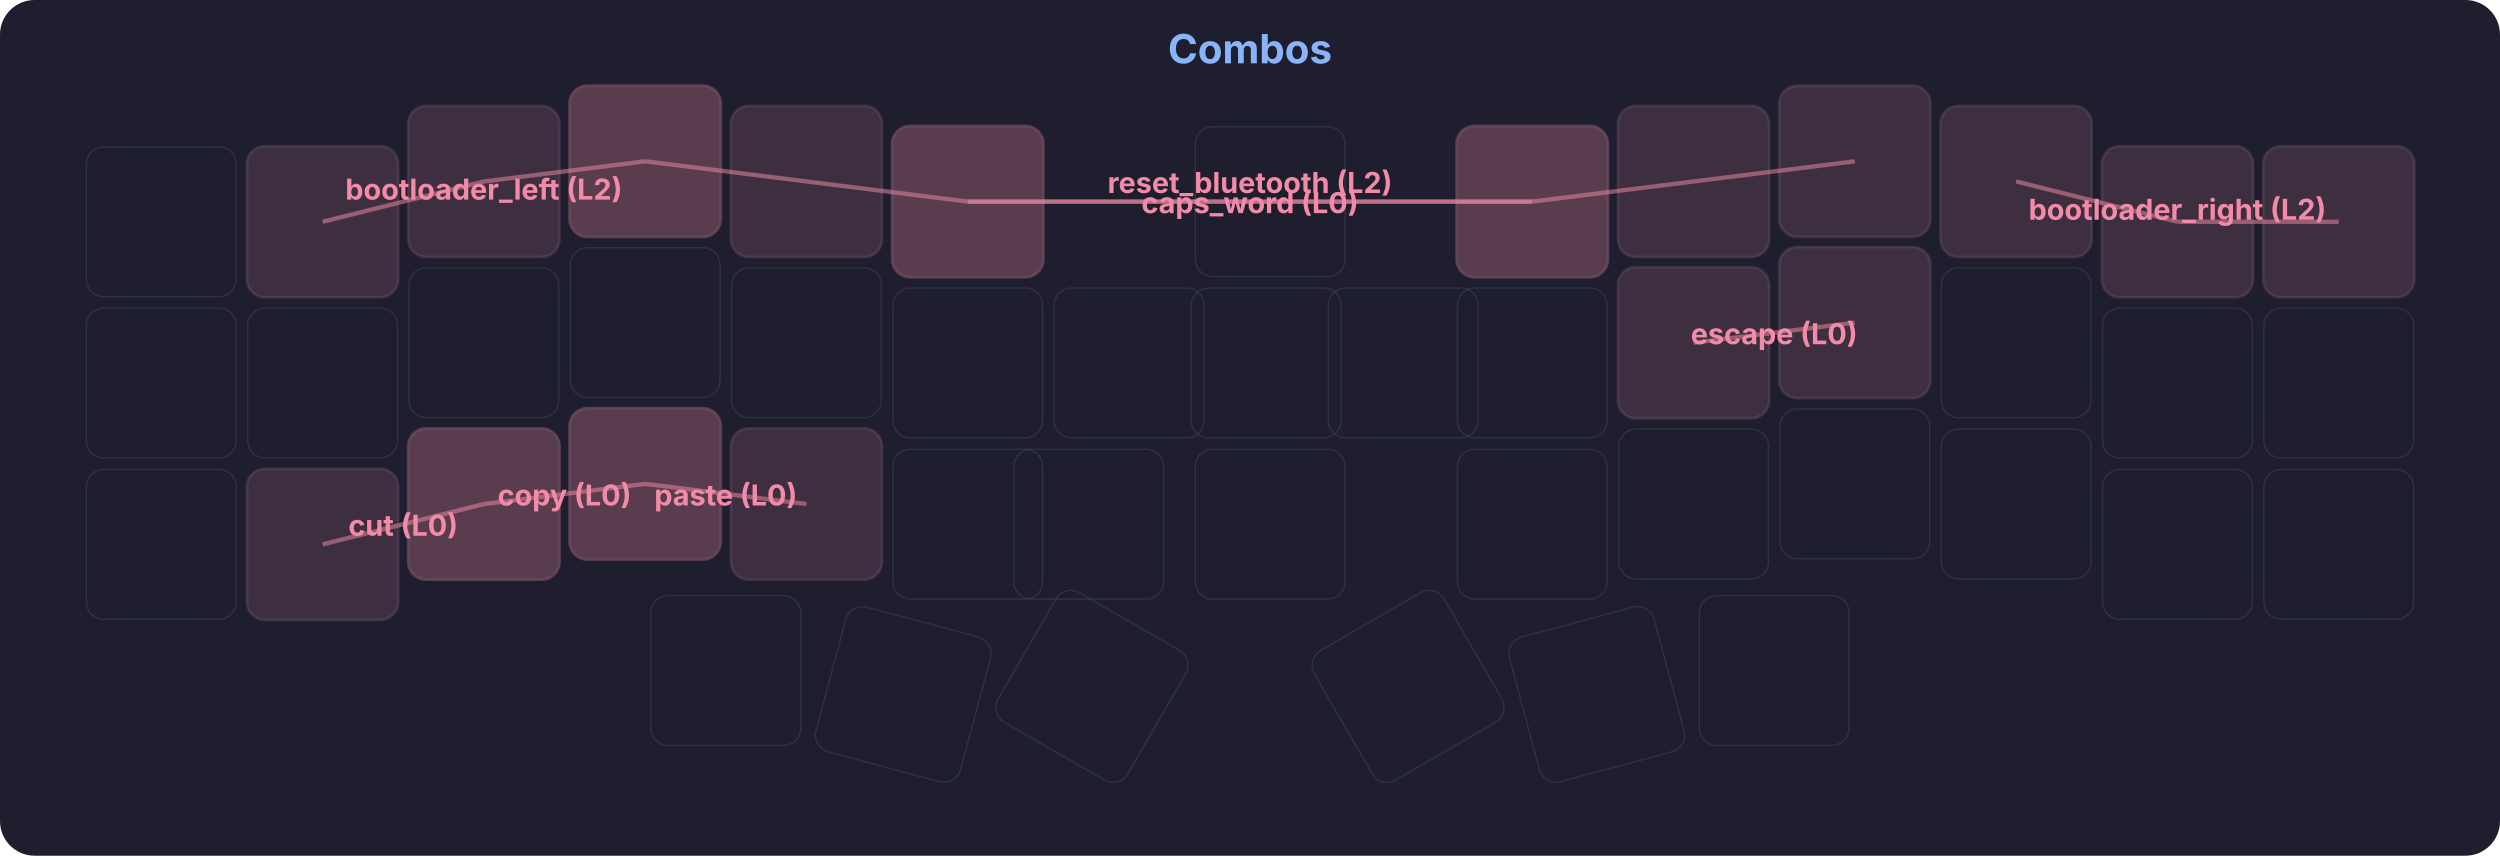
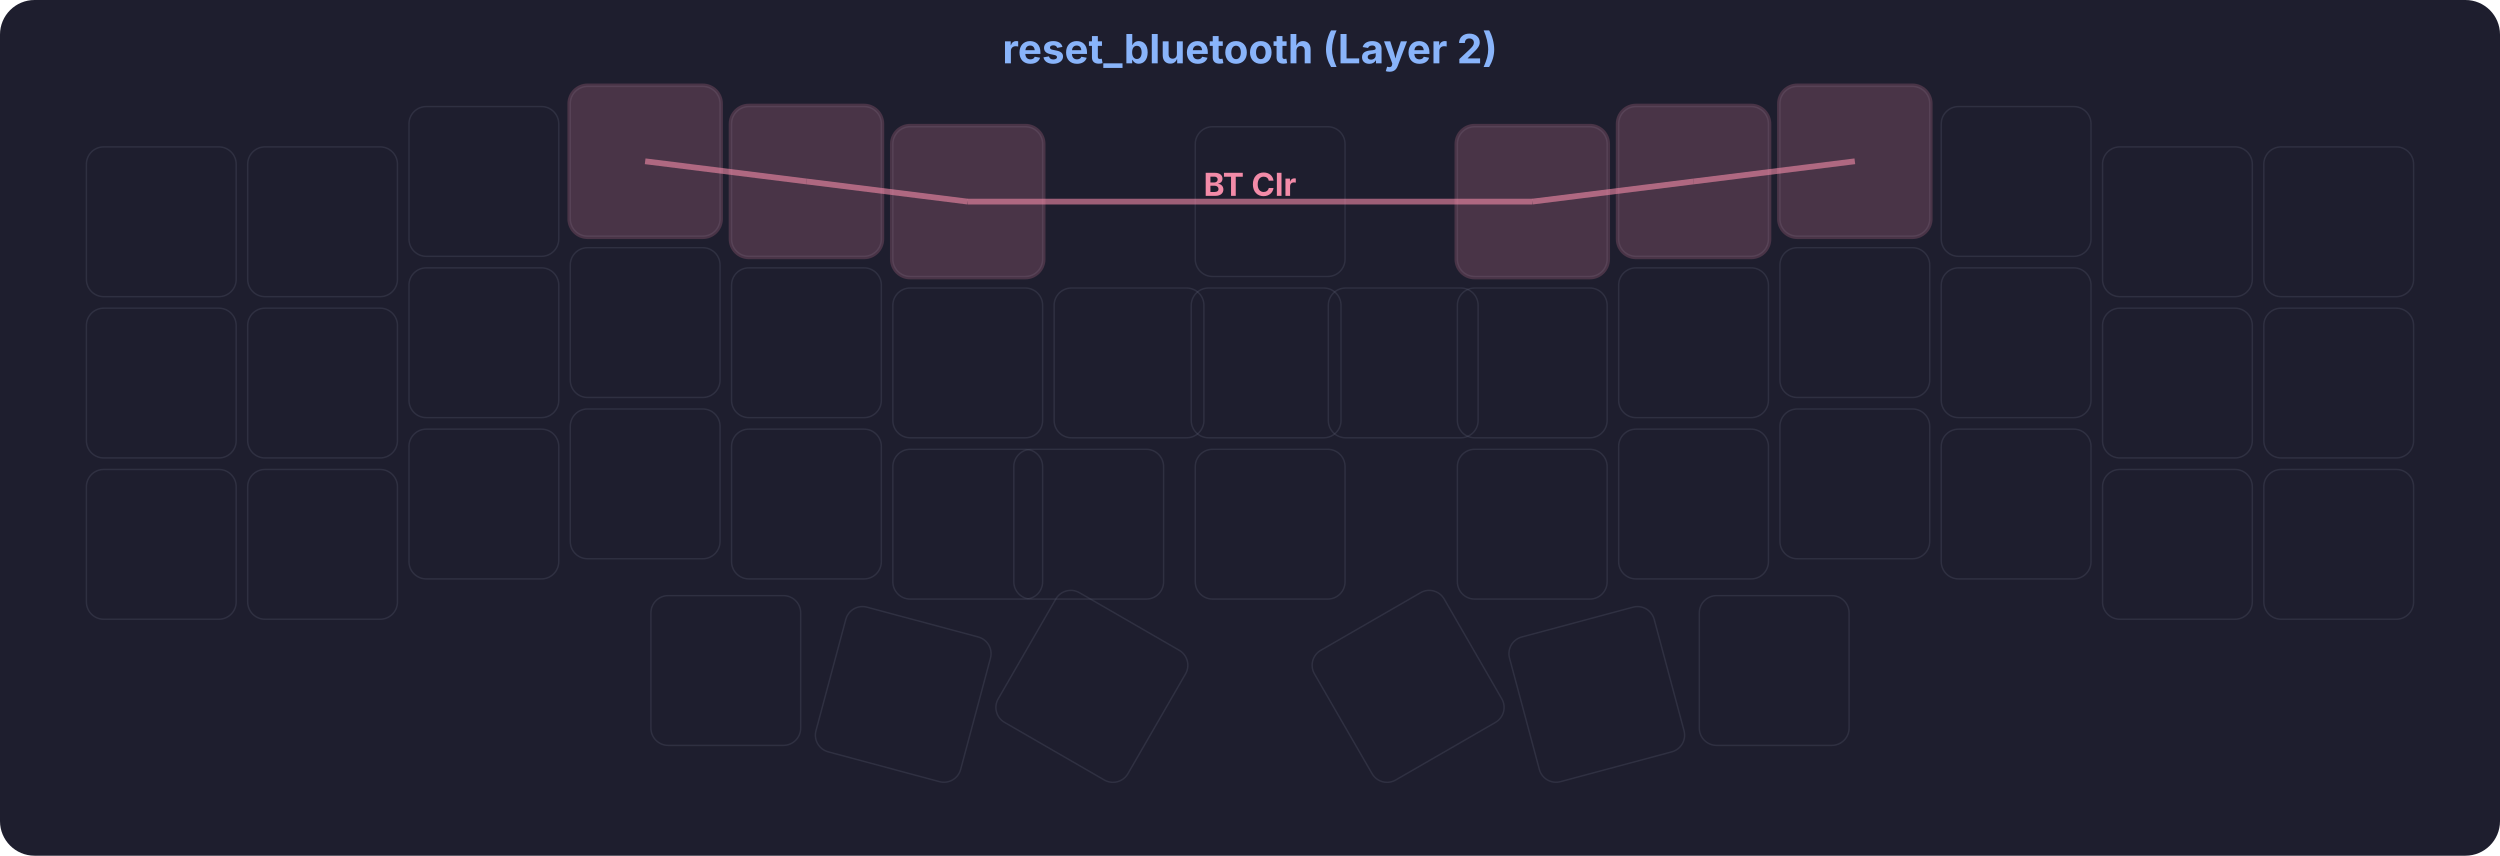
<svg xmlns="http://www.w3.org/2000/svg" viewBox="-30.0 -30.0 868.0 297.1">
  <rect x="-30.0" y="-30.0" width="868.0" height="297.1" fill="#1e1e2e" rx="12" />
-   <text x="404.0" y="-8" text-anchor="middle" fill="#89b4fa" font-size="14px" font-weight="bold" font-family="Inter, SF Pro Text, Segoe UI, system-ui, sans-serif">Combos</text>
+   <text x="404.0" y="-8" text-anchor="middle" fill="#89b4fa" font-size="14px" font-weight="bold" font-family="Inter, SF Pro Text, Segoe UI, system-ui, sans-serif">reset_bluetooth (Layer 2)</text>
  <rect x="0.0" y="21.0" width="52.0" height="52.0" rx="6" fill="none" stroke="#585b70" stroke-width="0.5" opacity="0.3" />
  <rect x="56.0" y="21.0" width="52.0" height="52.0" rx="6" fill="none" stroke="#585b70" stroke-width="0.5" opacity="0.3" />
  <rect x="112.0" y="7.0" width="52.0" height="52.0" rx="6" fill="none" stroke="#585b70" stroke-width="0.5" opacity="0.3" />
  <rect x="168.0" y="0.0" width="52.0" height="52.0" rx="6" fill="none" stroke="#585b70" stroke-width="0.5" opacity="0.3" />
  <rect x="224.0" y="7.0" width="52.0" height="52.0" rx="6" fill="none" stroke="#585b70" stroke-width="0.5" opacity="0.3" />
  <rect x="280.0" y="14.0" width="52.0" height="52.0" rx="6" fill="none" stroke="#585b70" stroke-width="0.5" opacity="0.3" />
  <rect x="385.0" y="14.0" width="52.0" height="52.0" rx="6" fill="none" stroke="#585b70" stroke-width="0.5" opacity="0.3" />
  <rect x="476.0" y="14.0" width="52.0" height="52.0" rx="6" fill="none" stroke="#585b70" stroke-width="0.5" opacity="0.3" />
  <rect x="532.0" y="7.0" width="52.0" height="52.0" rx="6" fill="none" stroke="#585b70" stroke-width="0.5" opacity="0.3" />
  <rect x="588.0" y="0.0" width="52.0" height="52.0" rx="6" fill="none" stroke="#585b70" stroke-width="0.5" opacity="0.3" />
  <rect x="644.0" y="7.0" width="52.0" height="52.0" rx="6" fill="none" stroke="#585b70" stroke-width="0.5" opacity="0.3" />
  <rect x="700.0" y="21.0" width="52.0" height="52.0" rx="6" fill="none" stroke="#585b70" stroke-width="0.5" opacity="0.3" />
  <rect x="756.0" y="21.0" width="52.0" height="52.0" rx="6" fill="none" stroke="#585b70" stroke-width="0.5" opacity="0.3" />
  <rect x="0.0" y="77.0" width="52.0" height="52.0" rx="6" fill="none" stroke="#585b70" stroke-width="0.5" opacity="0.3" />
  <rect x="56.0" y="77.0" width="52.0" height="52.0" rx="6" fill="none" stroke="#585b70" stroke-width="0.5" opacity="0.3" />
  <rect x="112.0" y="63.0" width="52.0" height="52.0" rx="6" fill="none" stroke="#585b70" stroke-width="0.5" opacity="0.3" />
  <rect x="168.0" y="56.0" width="52.0" height="52.0" rx="6" fill="none" stroke="#585b70" stroke-width="0.5" opacity="0.3" />
  <rect x="224.0" y="63.0" width="52.0" height="52.0" rx="6" fill="none" stroke="#585b70" stroke-width="0.5" opacity="0.3" />
  <rect x="280.0" y="70.0" width="52.0" height="52.0" rx="6" fill="none" stroke="#585b70" stroke-width="0.5" opacity="0.3" />
  <rect x="336.0" y="70.0" width="52.0" height="52.0" rx="6" fill="none" stroke="#585b70" stroke-width="0.5" opacity="0.3" />
  <rect x="383.6" y="70.0" width="52.0" height="52.0" rx="6" fill="none" stroke="#585b70" stroke-width="0.5" opacity="0.3" />
  <rect x="431.2" y="70.0" width="52.0" height="52.0" rx="6" fill="none" stroke="#585b70" stroke-width="0.5" opacity="0.3" />
  <rect x="476.0" y="70.0" width="52.0" height="52.0" rx="6" fill="none" stroke="#585b70" stroke-width="0.5" opacity="0.3" />
  <rect x="532.0" y="63.0" width="52.0" height="52.0" rx="6" fill="none" stroke="#585b70" stroke-width="0.5" opacity="0.3" />
  <rect x="588.0" y="56.0" width="52.0" height="52.0" rx="6" fill="none" stroke="#585b70" stroke-width="0.5" opacity="0.3" />
  <rect x="644.0" y="63.0" width="52.0" height="52.0" rx="6" fill="none" stroke="#585b70" stroke-width="0.5" opacity="0.3" />
  <rect x="700.0" y="77.0" width="52.0" height="52.0" rx="6" fill="none" stroke="#585b70" stroke-width="0.5" opacity="0.3" />
  <rect x="756.0" y="77.0" width="52.0" height="52.0" rx="6" fill="none" stroke="#585b70" stroke-width="0.5" opacity="0.3" />
  <rect x="0.0" y="133.0" width="52.0" height="52.0" rx="6" fill="none" stroke="#585b70" stroke-width="0.5" opacity="0.3" />
  <rect x="56.0" y="133.0" width="52.0" height="52.0" rx="6" fill="none" stroke="#585b70" stroke-width="0.5" opacity="0.3" />
  <rect x="112.0" y="119.0" width="52.0" height="52.0" rx="6" fill="none" stroke="#585b70" stroke-width="0.5" opacity="0.3" />
  <rect x="168.0" y="112.0" width="52.0" height="52.0" rx="6" fill="none" stroke="#585b70" stroke-width="0.5" opacity="0.3" />
  <rect x="224.0" y="119.0" width="52.0" height="52.0" rx="6" fill="none" stroke="#585b70" stroke-width="0.5" opacity="0.3" />
  <rect x="280.0" y="126.0" width="52.0" height="52.0" rx="6" fill="none" stroke="#585b70" stroke-width="0.5" opacity="0.3" />
  <rect x="322.0" y="126.0" width="52.0" height="52.0" rx="6" fill="none" stroke="#585b70" stroke-width="0.5" opacity="0.3" />
  <rect x="385.0" y="126.0" width="52.0" height="52.0" rx="6" fill="none" stroke="#585b70" stroke-width="0.5" opacity="0.3" />
  <rect x="476.0" y="126.0" width="52.0" height="52.0" rx="6" fill="none" stroke="#585b70" stroke-width="0.5" opacity="0.3" />
  <rect x="532.0" y="119.0" width="52.0" height="52.0" rx="6" fill="none" stroke="#585b70" stroke-width="0.5" opacity="0.3" />
  <rect x="588.0" y="112.0" width="52.0" height="52.0" rx="6" fill="none" stroke="#585b70" stroke-width="0.5" opacity="0.3" />
  <rect x="644.0" y="119.0" width="52.0" height="52.0" rx="6" fill="none" stroke="#585b70" stroke-width="0.5" opacity="0.3" />
  <rect x="700.0" y="133.0" width="52.0" height="52.0" rx="6" fill="none" stroke="#585b70" stroke-width="0.5" opacity="0.3" />
  <rect x="756.0" y="133.0" width="52.0" height="52.0" rx="6" fill="none" stroke="#585b70" stroke-width="0.5" opacity="0.3" />
  <rect x="196.0" y="176.8" width="52.0" height="52.0" rx="6" fill="none" stroke="#585b70" stroke-width="0.5" opacity="0.3" />
  <rect x="257.6" y="185.1" width="52.0" height="52.0" transform="rotate(15.0 283.6 211.1)" rx="6" fill="none" stroke="#585b70" stroke-width="0.5" opacity="0.3" />
  <rect x="323.1" y="182.3" width="52.0" height="52.0" transform="rotate(30.0 349.1 208.3)" rx="6" fill="none" stroke="#585b70" stroke-width="0.5" opacity="0.3" />
  <rect x="432.9" y="182.3" width="52.0" height="52.0" transform="rotate(-30.0 458.9 208.3)" rx="6" fill="none" stroke="#585b70" stroke-width="0.5" opacity="0.3" />
  <rect x="498.4" y="185.1" width="52.0" height="52.0" transform="rotate(-15.0 524.4 211.1)" rx="6" fill="none" stroke="#585b70" stroke-width="0.5" opacity="0.3" />
  <rect x="560.0" y="176.8" width="52.0" height="52.0" rx="6" fill="none" stroke="#585b70" stroke-width="0.5" opacity="0.3" />
-   <rect x="56.0" y="133.0" width="52.0" height="52.0" rx="6" fill="#f38ba8" opacity="0.15" stroke="#f38ba8" stroke-width="1.5" />
-   <rect x="112.0" y="119.0" width="52.0" height="52.0" rx="6" fill="#f38ba8" opacity="0.15" stroke="#f38ba8" stroke-width="1.5" />
-   <line x1="82.0" y1="159.0" x2="138.0" y2="145.0" stroke="#f38ba8" stroke-width="1.5" opacity="0.5" />
-   <text x="110.0" y="156.0" text-anchor="middle" fill="#f38ba8" font-size="10px" font-weight="bold" font-family="Inter, SF Pro Text, Segoe UI, system-ui, sans-serif">cut (L0)</text>
-   <rect x="112.0" y="119.0" width="52.0" height="52.0" rx="6" fill="#f38ba8" opacity="0.15" stroke="#f38ba8" stroke-width="1.5" />
-   <rect x="168.0" y="112.0" width="52.0" height="52.0" rx="6" fill="#f38ba8" opacity="0.15" stroke="#f38ba8" stroke-width="1.5" />
-   <line x1="138.0" y1="145.0" x2="194.0" y2="138.0" stroke="#f38ba8" stroke-width="1.5" opacity="0.5" />
-   <text x="166.0" y="145.5" text-anchor="middle" fill="#f38ba8" font-size="10px" font-weight="bold" font-family="Inter, SF Pro Text, Segoe UI, system-ui, sans-serif">copy (L0)</text>
-   <rect x="168.0" y="112.0" width="52.0" height="52.0" rx="6" fill="#f38ba8" opacity="0.15" stroke="#f38ba8" stroke-width="1.5" />
-   <rect x="224.0" y="119.0" width="52.0" height="52.0" rx="6" fill="#f38ba8" opacity="0.15" stroke="#f38ba8" stroke-width="1.5" />
-   <line x1="194.0" y1="138.0" x2="250.0" y2="145.0" stroke="#f38ba8" stroke-width="1.5" opacity="0.5" />
-   <text x="222.0" y="145.5" text-anchor="middle" fill="#f38ba8" font-size="10px" font-weight="bold" font-family="Inter, SF Pro Text, Segoe UI, system-ui, sans-serif">paste (L0)</text>
-   <rect x="280.0" y="14.0" width="52.0" height="52.0" rx="6" fill="#f38ba8" opacity="0.15" stroke="#f38ba8" stroke-width="1.5" />
-   <rect x="476.0" y="14.0" width="52.0" height="52.0" rx="6" fill="#f38ba8" opacity="0.15" stroke="#f38ba8" stroke-width="1.5" />
-   <line x1="306.0" y1="40.0" x2="502.0" y2="40.0" stroke="#f38ba8" stroke-width="1.5" opacity="0.5" />
-   <text x="404.0" y="44.0" text-anchor="middle" fill="#f38ba8" font-size="10px" font-weight="bold" font-family="Inter, SF Pro Text, Segoe UI, system-ui, sans-serif">caps_word (L0)</text>
-   <rect x="532.0" y="63.0" width="52.0" height="52.0" rx="6" fill="#f38ba8" opacity="0.15" stroke="#f38ba8" stroke-width="1.5" />
-   <rect x="588.0" y="56.0" width="52.0" height="52.0" rx="6" fill="#f38ba8" opacity="0.15" stroke="#f38ba8" stroke-width="1.5" />
-   <line x1="558.0" y1="89.0" x2="614.0" y2="82.0" stroke="#f38ba8" stroke-width="1.5" opacity="0.5" />
-   <text x="586.0" y="89.5" text-anchor="middle" fill="#f38ba8" font-size="10px" font-weight="bold" font-family="Inter, SF Pro Text, Segoe UI, system-ui, sans-serif">escape (L0)</text>
-   <rect x="168.0" y="0.0" width="52.0" height="52.0" rx="6" fill="#f38ba8" opacity="0.15" stroke="#f38ba8" stroke-width="1.5" />
-   <rect x="224.0" y="7.0" width="52.0" height="52.0" rx="6" fill="#f38ba8" opacity="0.15" stroke="#f38ba8" stroke-width="1.5" />
-   <rect x="280.0" y="14.0" width="52.0" height="52.0" rx="6" fill="#f38ba8" opacity="0.15" stroke="#f38ba8" stroke-width="1.5" />
-   <rect x="476.0" y="14.0" width="52.0" height="52.0" rx="6" fill="#f38ba8" opacity="0.15" stroke="#f38ba8" stroke-width="1.5" />
-   <rect x="532.0" y="7.0" width="52.0" height="52.0" rx="6" fill="#f38ba8" opacity="0.15" stroke="#f38ba8" stroke-width="1.5" />
-   <rect x="588.0" y="0.0" width="52.0" height="52.0" rx="6" fill="#f38ba8" opacity="0.15" stroke="#f38ba8" stroke-width="1.5" />
-   <line x1="194.0" y1="26.0" x2="250.0" y2="33.0" stroke="#f38ba8" stroke-width="1.5" opacity="0.5" />
-   <line x1="250.0" y1="33.0" x2="306.0" y2="40.0" stroke="#f38ba8" stroke-width="1.5" opacity="0.5" />
-   <line x1="306.0" y1="40.0" x2="502.0" y2="40.0" stroke="#f38ba8" stroke-width="1.5" opacity="0.5" />
-   <line x1="502.0" y1="40.0" x2="558.0" y2="33.0" stroke="#f38ba8" stroke-width="1.5" opacity="0.5" />
-   <line x1="558.0" y1="33.0" x2="614.0" y2="26.0" stroke="#f38ba8" stroke-width="1.5" opacity="0.5" />
-   <text x="404.0" y="37.0" text-anchor="middle" fill="#f38ba8" font-size="10px" font-weight="bold" font-family="Inter, SF Pro Text, Segoe UI, system-ui, sans-serif">reset_bluetooth (L2)</text>
-   <rect x="56.0" y="21.0" width="52.0" height="52.0" rx="6" fill="#f38ba8" opacity="0.15" stroke="#f38ba8" stroke-width="1.5" />
-   <rect x="112.0" y="7.0" width="52.0" height="52.0" rx="6" fill="#f38ba8" opacity="0.15" stroke="#f38ba8" stroke-width="1.5" />
-   <rect x="168.0" y="0.0" width="52.0" height="52.0" rx="6" fill="#f38ba8" opacity="0.15" stroke="#f38ba8" stroke-width="1.5" />
-   <line x1="82.0" y1="47.0" x2="138.0" y2="33.0" stroke="#f38ba8" stroke-width="1.5" opacity="0.5" />
-   <line x1="138.0" y1="33.0" x2="194.0" y2="26.0" stroke="#f38ba8" stroke-width="1.5" opacity="0.5" />
-   <text x="138.0" y="39.3" text-anchor="middle" fill="#f38ba8" font-size="10px" font-weight="bold" font-family="Inter, SF Pro Text, Segoe UI, system-ui, sans-serif">bootloader_left (L2)</text>
-   <rect x="644.0" y="7.0" width="52.0" height="52.0" rx="6" fill="#f38ba8" opacity="0.15" stroke="#f38ba8" stroke-width="1.5" />
-   <rect x="700.0" y="21.0" width="52.0" height="52.0" rx="6" fill="#f38ba8" opacity="0.15" stroke="#f38ba8" stroke-width="1.5" />
-   <rect x="756.0" y="21.0" width="52.0" height="52.0" rx="6" fill="#f38ba8" opacity="0.15" stroke="#f38ba8" stroke-width="1.5" />
-   <line x1="670.0" y1="33.0" x2="726.0" y2="47.0" stroke="#f38ba8" stroke-width="1.5" opacity="0.5" />
-   <line x1="726.0" y1="47.0" x2="782.0" y2="47.0" stroke="#f38ba8" stroke-width="1.5" opacity="0.5" />
-   <text x="726.0" y="46.3" text-anchor="middle" fill="#f38ba8" font-size="10px" font-weight="bold" font-family="Inter, SF Pro Text, Segoe UI, system-ui, sans-serif">bootloader_right (L2)</text>
+   <rect x="168.0" y="0.0" width="52.0" height="52.0" rx="6" fill="#f38ba8" opacity="0.2" stroke="#f38ba8" stroke-width="2" />
+   <rect x="224.0" y="7.0" width="52.0" height="52.0" rx="6" fill="#f38ba8" opacity="0.2" stroke="#f38ba8" stroke-width="2" />
+   <rect x="280.0" y="14.0" width="52.0" height="52.0" rx="6" fill="#f38ba8" opacity="0.2" stroke="#f38ba8" stroke-width="2" />
+   <rect x="476.0" y="14.0" width="52.0" height="52.0" rx="6" fill="#f38ba8" opacity="0.2" stroke="#f38ba8" stroke-width="2" />
+   <rect x="532.0" y="7.0" width="52.0" height="52.0" rx="6" fill="#f38ba8" opacity="0.2" stroke="#f38ba8" stroke-width="2" />
+   <rect x="588.0" y="0.0" width="52.0" height="52.0" rx="6" fill="#f38ba8" opacity="0.2" stroke="#f38ba8" stroke-width="2" />
+   <line x1="194.0" y1="26.0" x2="250.0" y2="33.0" stroke="#f38ba8" stroke-width="2" opacity="0.6" />
+   <line x1="250.0" y1="33.0" x2="306.0" y2="40.0" stroke="#f38ba8" stroke-width="2" opacity="0.6" />
+   <line x1="306.0" y1="40.0" x2="502.0" y2="40.0" stroke="#f38ba8" stroke-width="2" opacity="0.6" />
+   <line x1="502.0" y1="40.0" x2="558.0" y2="33.0" stroke="#f38ba8" stroke-width="2" opacity="0.6" />
+   <line x1="558.0" y1="33.0" x2="614.0" y2="26.0" stroke="#f38ba8" stroke-width="2" opacity="0.6" />
+   <text x="404.0" y="38.0" text-anchor="middle" fill="#f38ba8" font-size="11px" font-weight="bold" font-family="Inter, SF Pro Text, Segoe UI, system-ui, sans-serif">BT Clr</text>
</svg>
